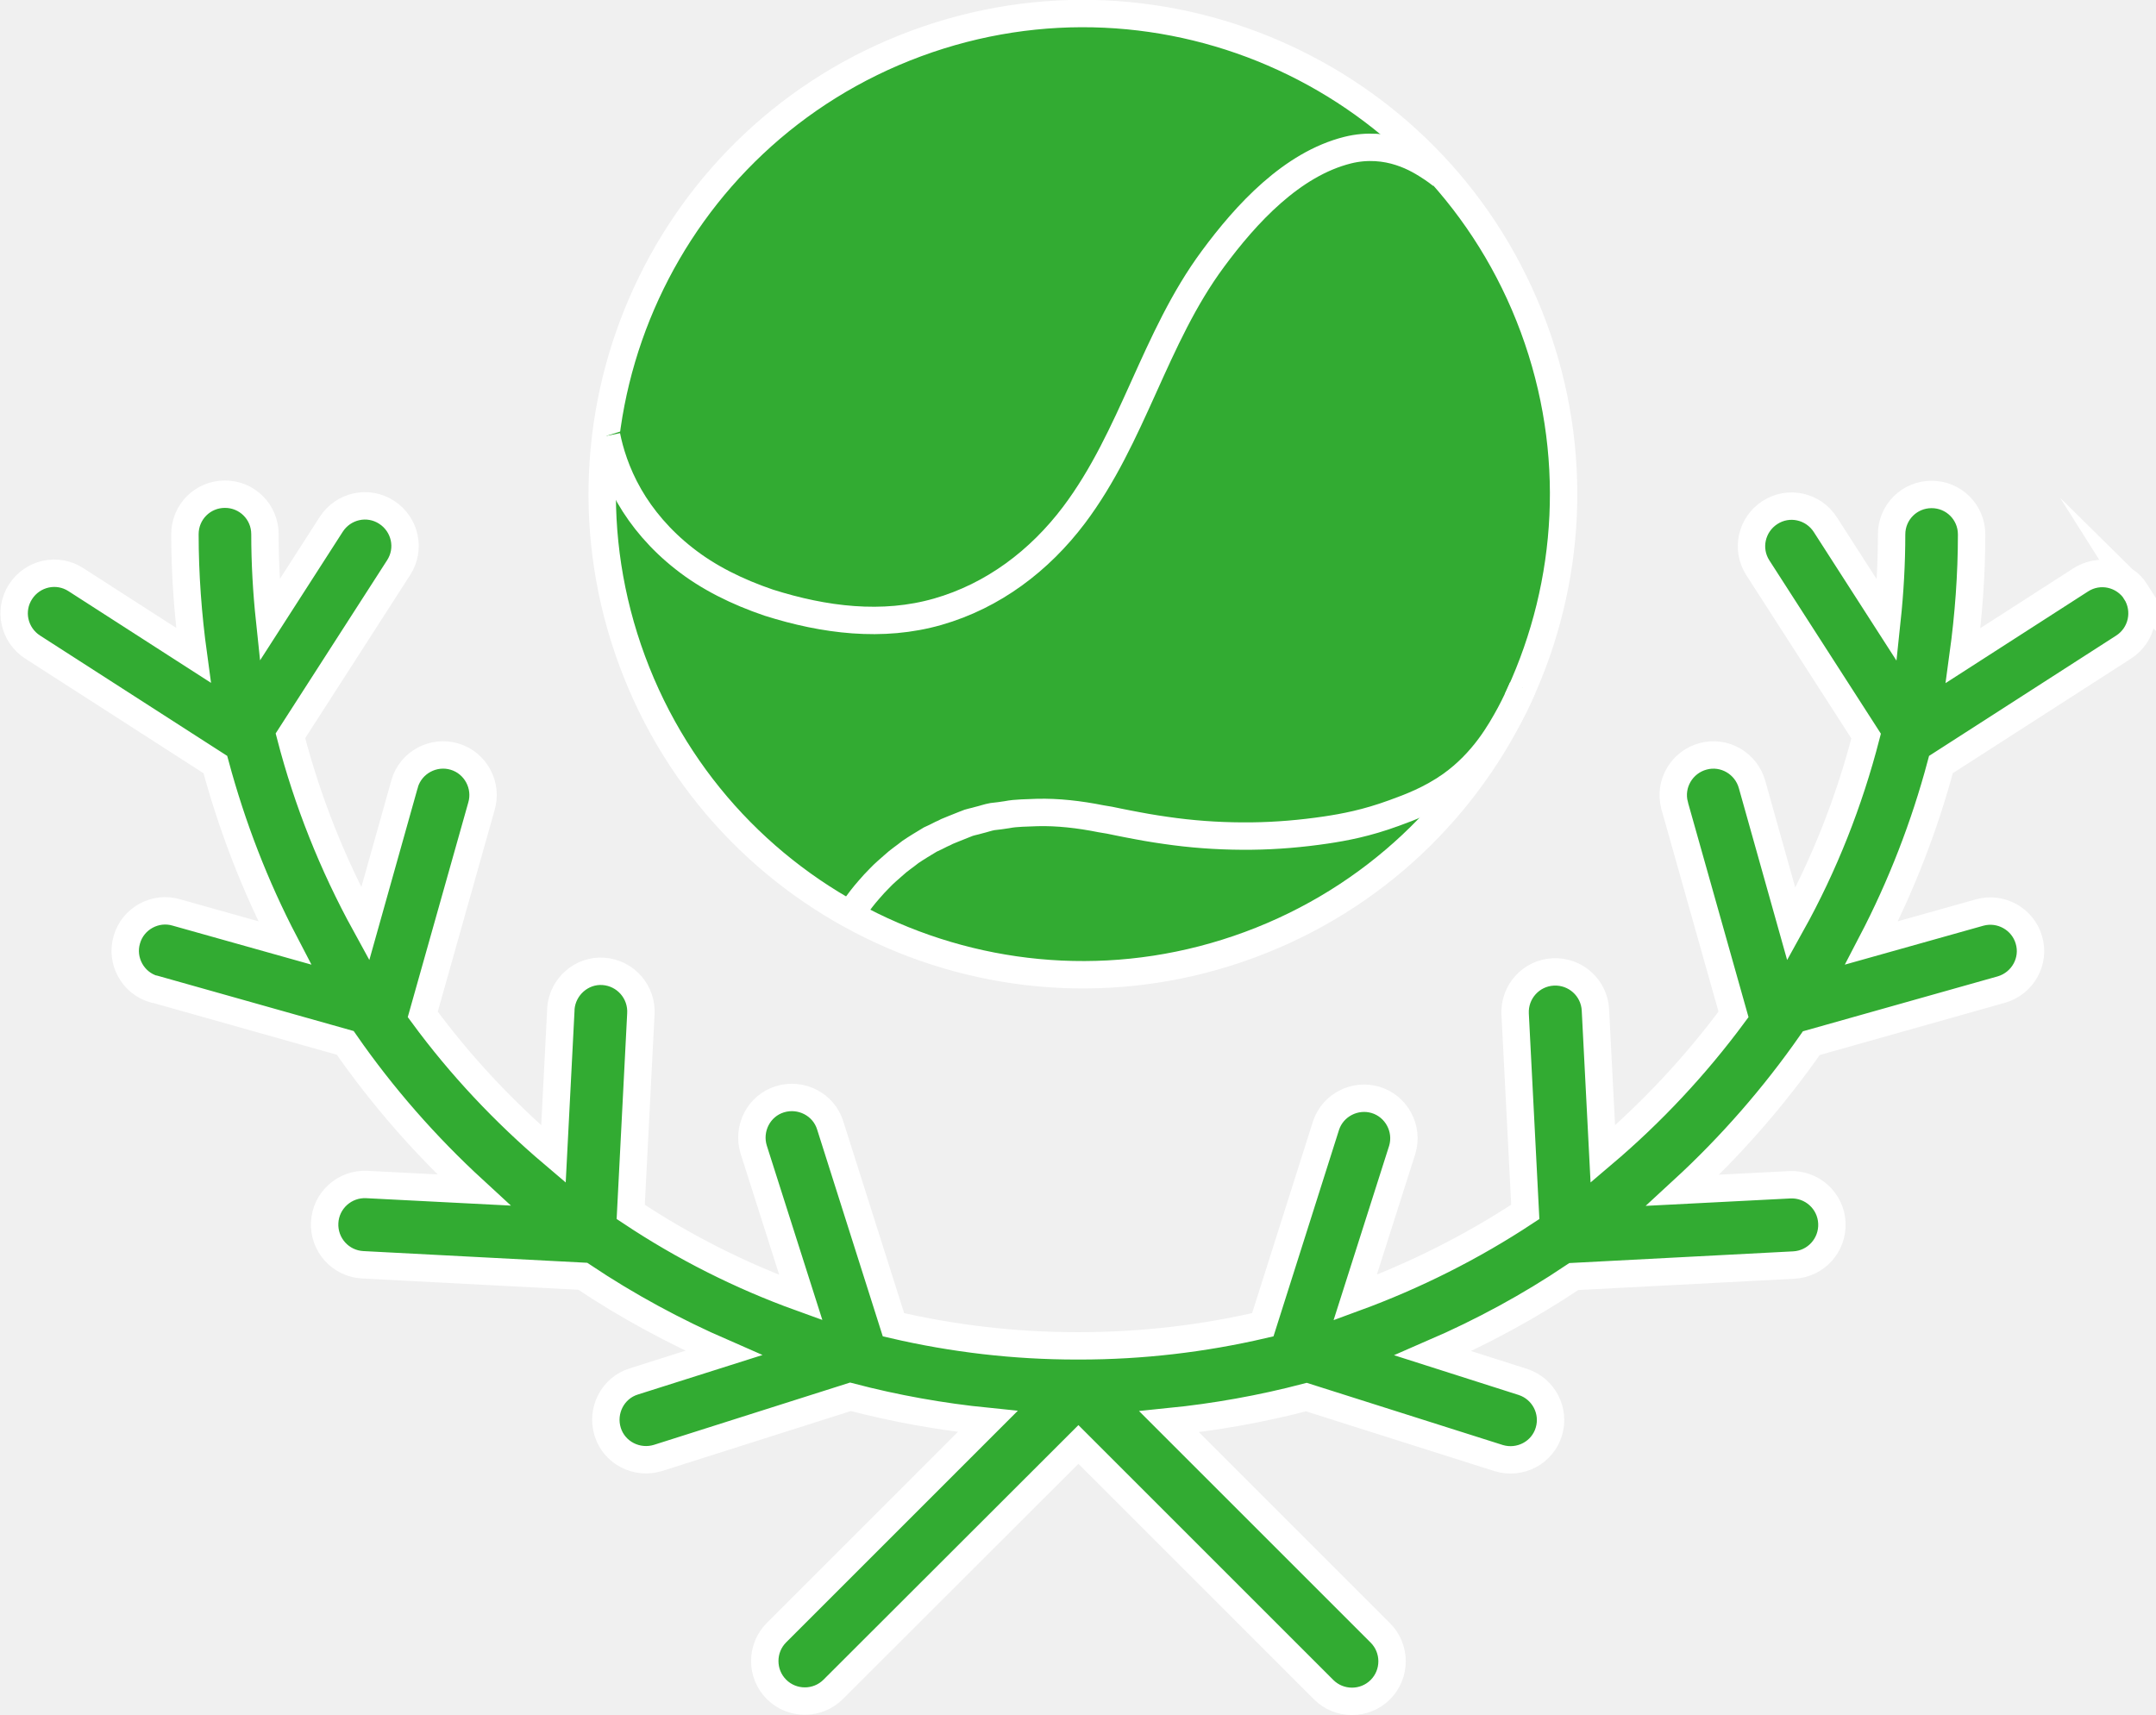
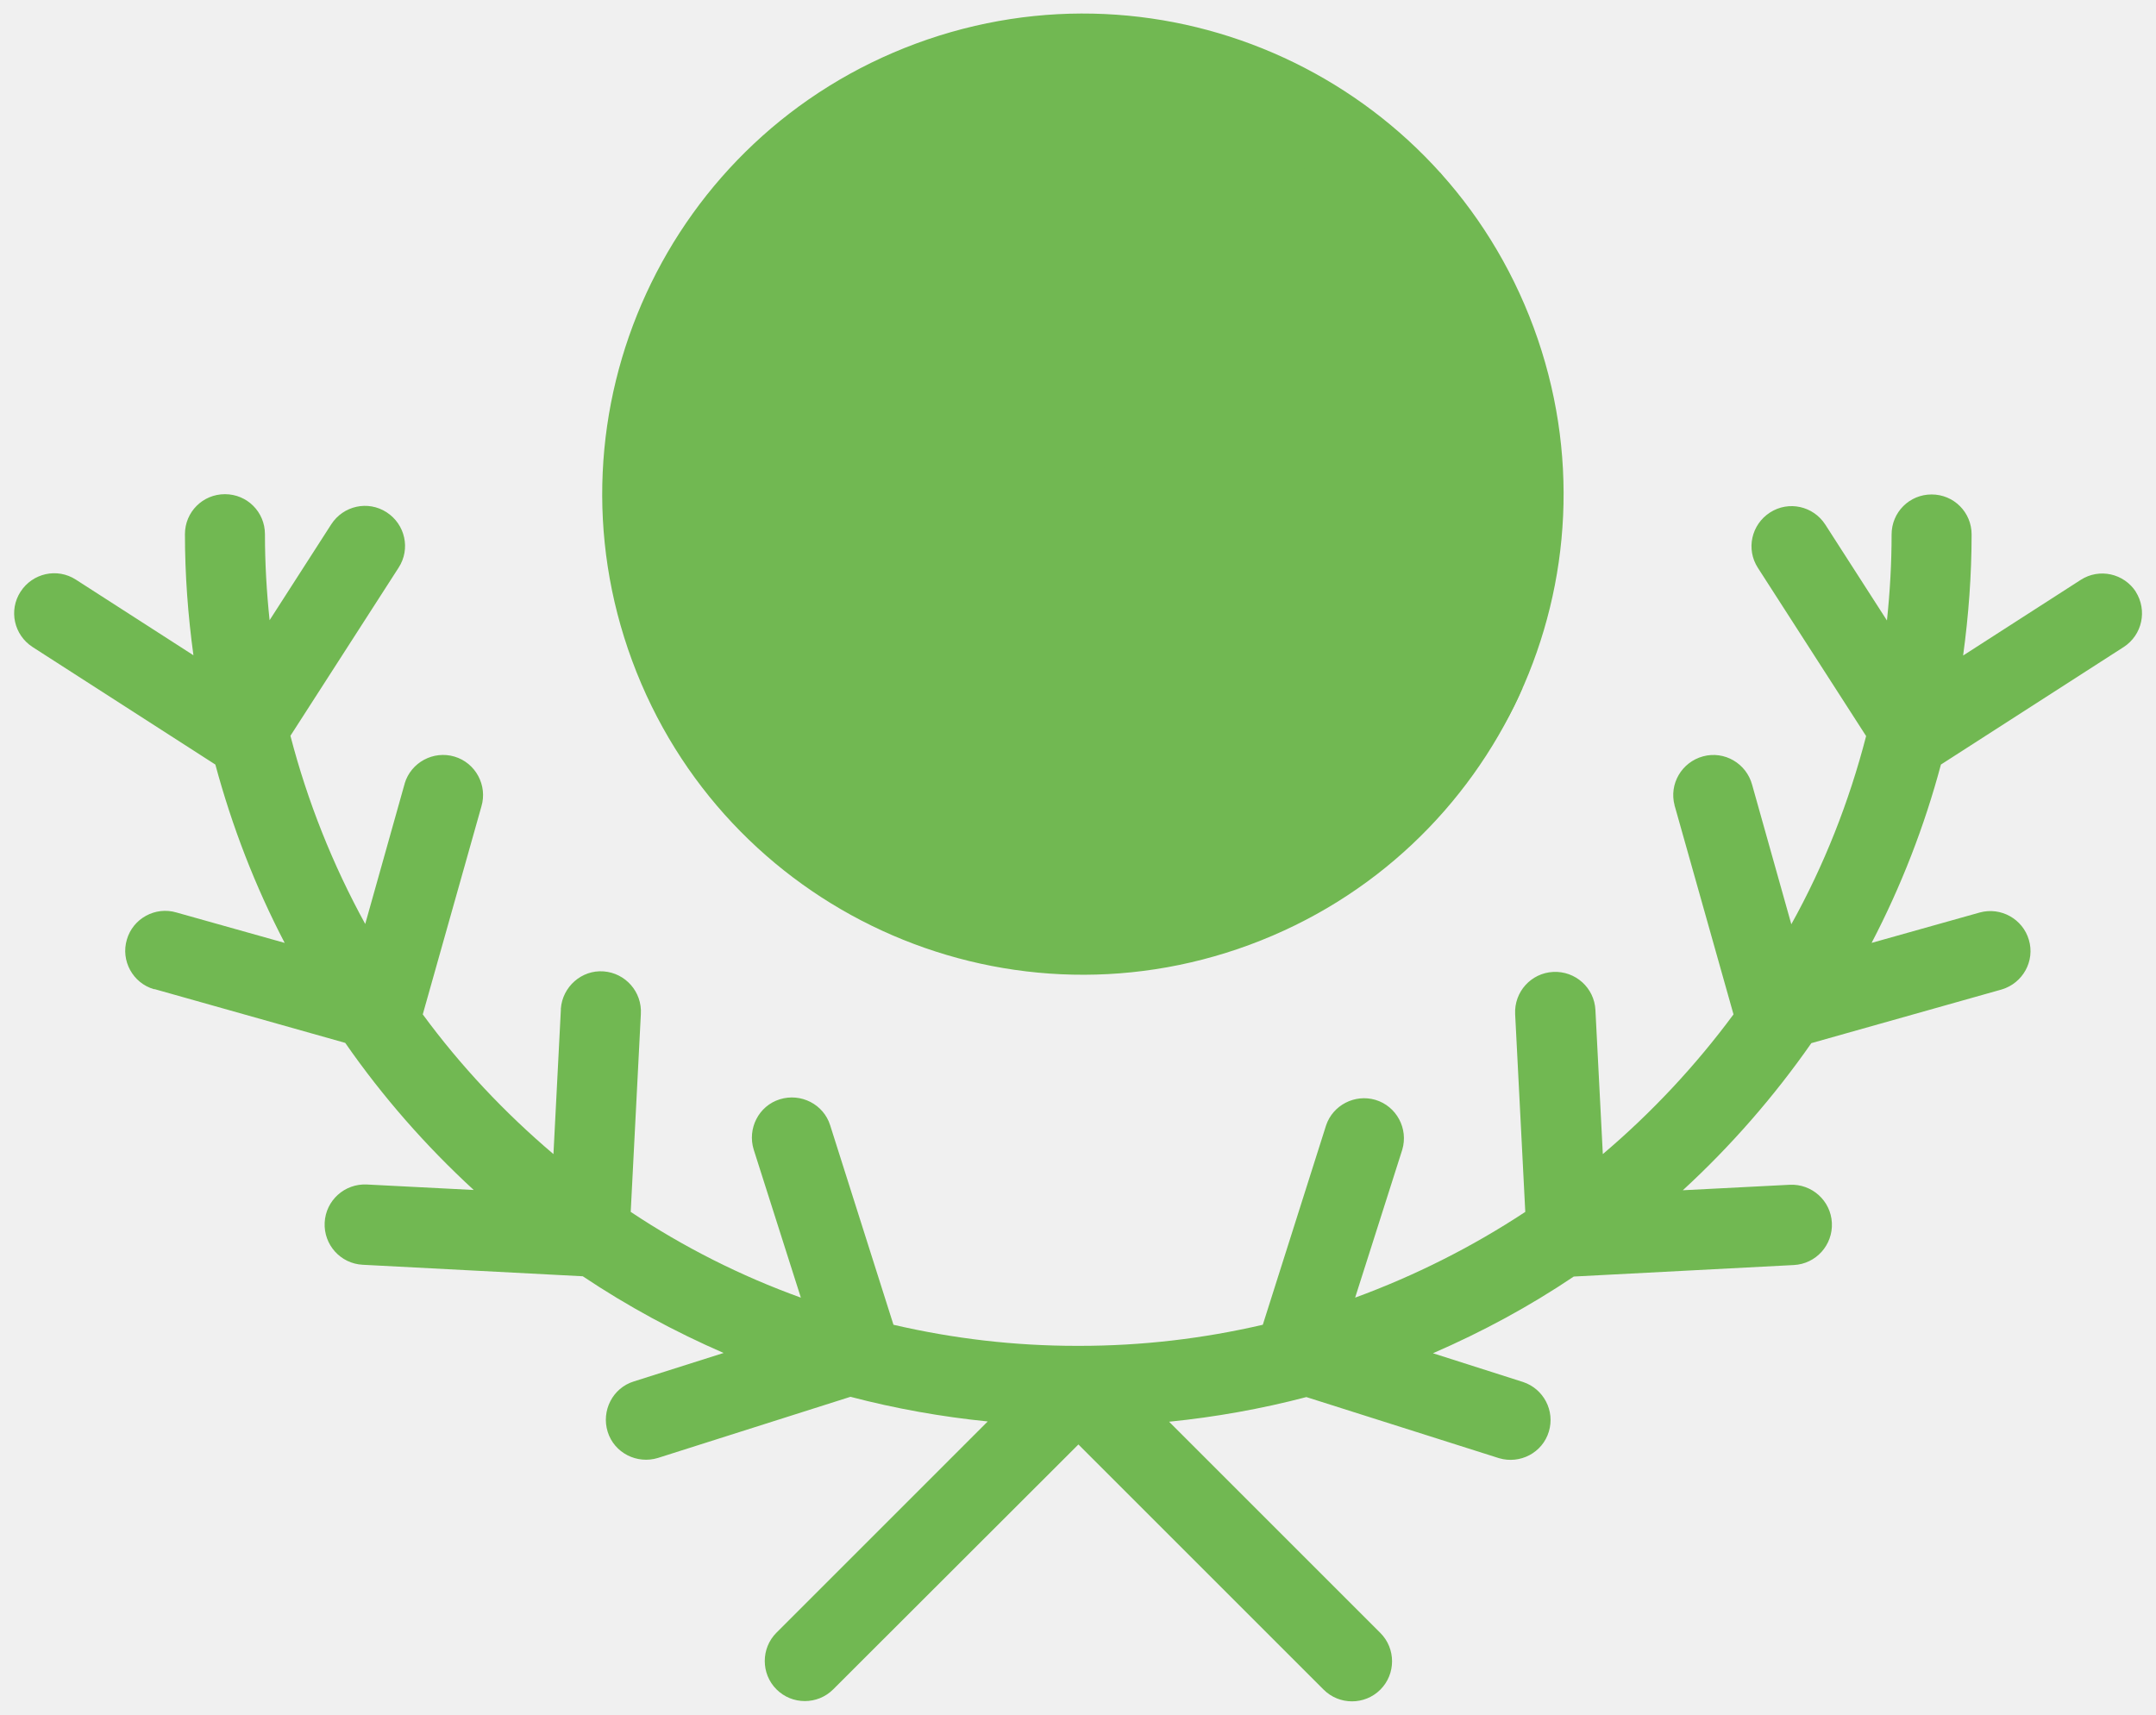
<svg xmlns="http://www.w3.org/2000/svg" id="Livello_2" data-name="Livello 2" viewBox="0 0 78.69 62.6">
  <defs>
    <style>
      .cls-1 {
-       fill: #32ab32;
-         stroke: #fff;
+       fill: #71b852;
+         stroke: none;
        stroke-miterlimit: 10;
      }
    </style>
  </defs>
  <g id="Livello_1-2" data-name="Livello 1">
    <g>
      <path class="cls-1" d="M77.96,21.61c-.44-.68-1.34-.88-2.02-.44l-4.29,2.76c.2-1.46,.31-2.94,.31-4.42,0-.81-.65-1.46-1.46-1.46s-1.46,.65-1.46,1.46c0,1.05-.06,2.1-.17,3.14l-2.25-3.5c-.44-.68-1.34-.88-2.02-.44-.68,.44-.88,1.34-.44,2.02h0l3.95,6.14c-.62,2.4-1.53,4.71-2.73,6.87l-1.43-5.09c-.21-.78-1.01-1.25-1.79-1.04-.78,.21-1.25,1.01-1.04,1.79,0,.01,0,.03,.01,.04l2.14,7.59c-1.39,1.88-2.99,3.59-4.77,5.1l-.27-5.26c-.04-.81-.73-1.43-1.54-1.39s-1.43,.73-1.39,1.54l.37,7.22c-1.94,1.28-4.03,2.33-6.21,3.13l1.72-5.4c.23-.77-.21-1.59-.98-1.82-.75-.22-1.55,.19-1.8,.93l-2.31,7.28c-2.19,.51-4.43,.77-6.68,.77-.02,0-.04,0-.06,0s-.04,0-.06,0c-2.25,0-4.49-.26-6.68-.77l-2.31-7.28c-.24-.77-1.07-1.19-1.84-.95s-1.19,1.07-.95,1.84l1.72,5.4c-2.19-.79-4.27-1.84-6.21-3.13l.37-7.22c.05-.81-.56-1.5-1.36-1.56s-1.5,.56-1.56,1.36c0,.02,0,.03,0,.05l-.27,5.26c-1.78-1.51-3.39-3.22-4.77-5.1l2.14-7.59c.23-.77-.21-1.59-.98-1.82-.77-.23-1.59,.21-1.82,.98,0,.01,0,.03-.01,.04l-1.43,5.09c-1.19-2.17-2.11-4.48-2.73-6.87l3.95-6.14c.44-.68,.24-1.58-.44-2.02-.68-.44-1.58-.24-2.02,.44l-2.25,3.5c-.11-1.04-.17-2.09-.17-3.14,0-.81-.65-1.46-1.46-1.46s-1.46,.65-1.46,1.46c0,1.48,.11,2.96,.31,4.42l-4.29-2.76c-.68-.44-1.58-.24-2.02,.44-.44,.68-.24,1.58,.44,2.02h0l6.67,4.29c.61,2.26,1.45,4.44,2.53,6.51l-3.95-1.11c-.77-.23-1.59,.22-1.81,.99-.23,.77,.22,1.59,.99,1.81,0,0,.02,0,.03,0l6.95,1.96c1.36,1.96,2.94,3.76,4.69,5.37l-3.9-.2c-.81-.04-1.5,.58-1.54,1.39-.04,.81,.58,1.5,1.39,1.54l8.03,.42c1.63,1.09,3.35,2.02,5.14,2.8l-3.28,1.04c-.77,.24-1.19,1.07-.95,1.84,.24,.77,1.07,1.19,1.84,.95l7.02-2.23c1.64,.43,3.32,.73,5.01,.9l-7.71,7.71c-.57,.57-.57,1.5,0,2.07s1.5,.57,2.07,0l8.95-8.94,8.95,8.95c.57,.57,1.5,.57,2.07,0s.57-1.5,0-2.07l-7.71-7.71c1.69-.17,3.37-.47,5.01-.9l7.03,2.23c.77,.23,1.59-.2,1.82-.97,.23-.76-.19-1.56-.94-1.81l-3.29-1.05c1.8-.78,3.52-1.71,5.14-2.8l8.03-.42c.81-.04,1.43-.73,1.39-1.54-.04-.81-.73-1.43-1.54-1.39l-3.9,.2c1.76-1.62,3.33-3.42,4.69-5.37l6.95-1.96c.77-.23,1.22-1.04,.99-1.81-.22-.76-1.02-1.21-1.79-1l-3.95,1.11c1.08-2.07,1.93-4.26,2.53-6.51l6.67-4.29c.68-.44,.87-1.34,.44-2.02Z" />
      <circle class="cls-1" cx="39.52" cy="18.04" r="17.54" transform="translate(-3.8 14.83) rotate(-20.3)" />
      <path class="cls-1" d="M52.56,6.3s.01,.02,.02,.03c.05,.06,.08,.1,.08,.1,0,0-.03-.03-.1-.08-.06-.05-.16-.12-.29-.21-.26-.17-.64-.42-1.17-.59-.52-.17-1.19-.25-1.91-.07-2.04,.51-3.71,2.33-4.92,3.97-2.14,2.89-2.91,6.48-5.07,9.35-1.26,1.67-2.95,2.95-4.97,3.53s-4.15,.31-6.17-.33c-1.15-.39-2.22-.92-3.09-1.61-.87-.68-1.54-1.48-2-2.28-.49-.85-.72-1.65-.83-2.2" />
      <path class="cls-1" d="M55.57,25.11c-.1,.23-.25,.57-.46,.96-.35,.64-.96,1.74-2.15,2.59-.75,.53-1.5,.81-2.08,1.02-1.01,.37-1.82,.52-2.49,.62-.88,.13-1.79,.21-2.71,.22-.93,.01-1.86-.04-2.79-.16-.46-.06-.92-.13-1.39-.22-.24-.04-.45-.09-.67-.13-.11-.02-.21-.04-.34-.07l-.3-.05c-.8-.16-1.59-.25-2.34-.23-.37,.02-.75,.01-1.1,.08-.18,.03-.35,.05-.53,.07-.17,.03-.33,.09-.5,.13-.16,.05-.33,.07-.48,.14-.15,.06-.3,.12-.45,.18-.07,.03-.15,.06-.22,.09-.07,.04-.14,.07-.21,.1-.14,.07-.27,.14-.41,.2-.25,.15-.5,.3-.72,.45-.21,.17-.43,.31-.61,.48-.18,.16-.36,.31-.5,.46-.15,.15-.28,.29-.39,.42-.23,.26-.39,.48-.5,.63-.05,.07-.08,.12-.1,.15-.02,.02-.03,.05-.04,.06" />
    </g>
  </g>
</svg>
